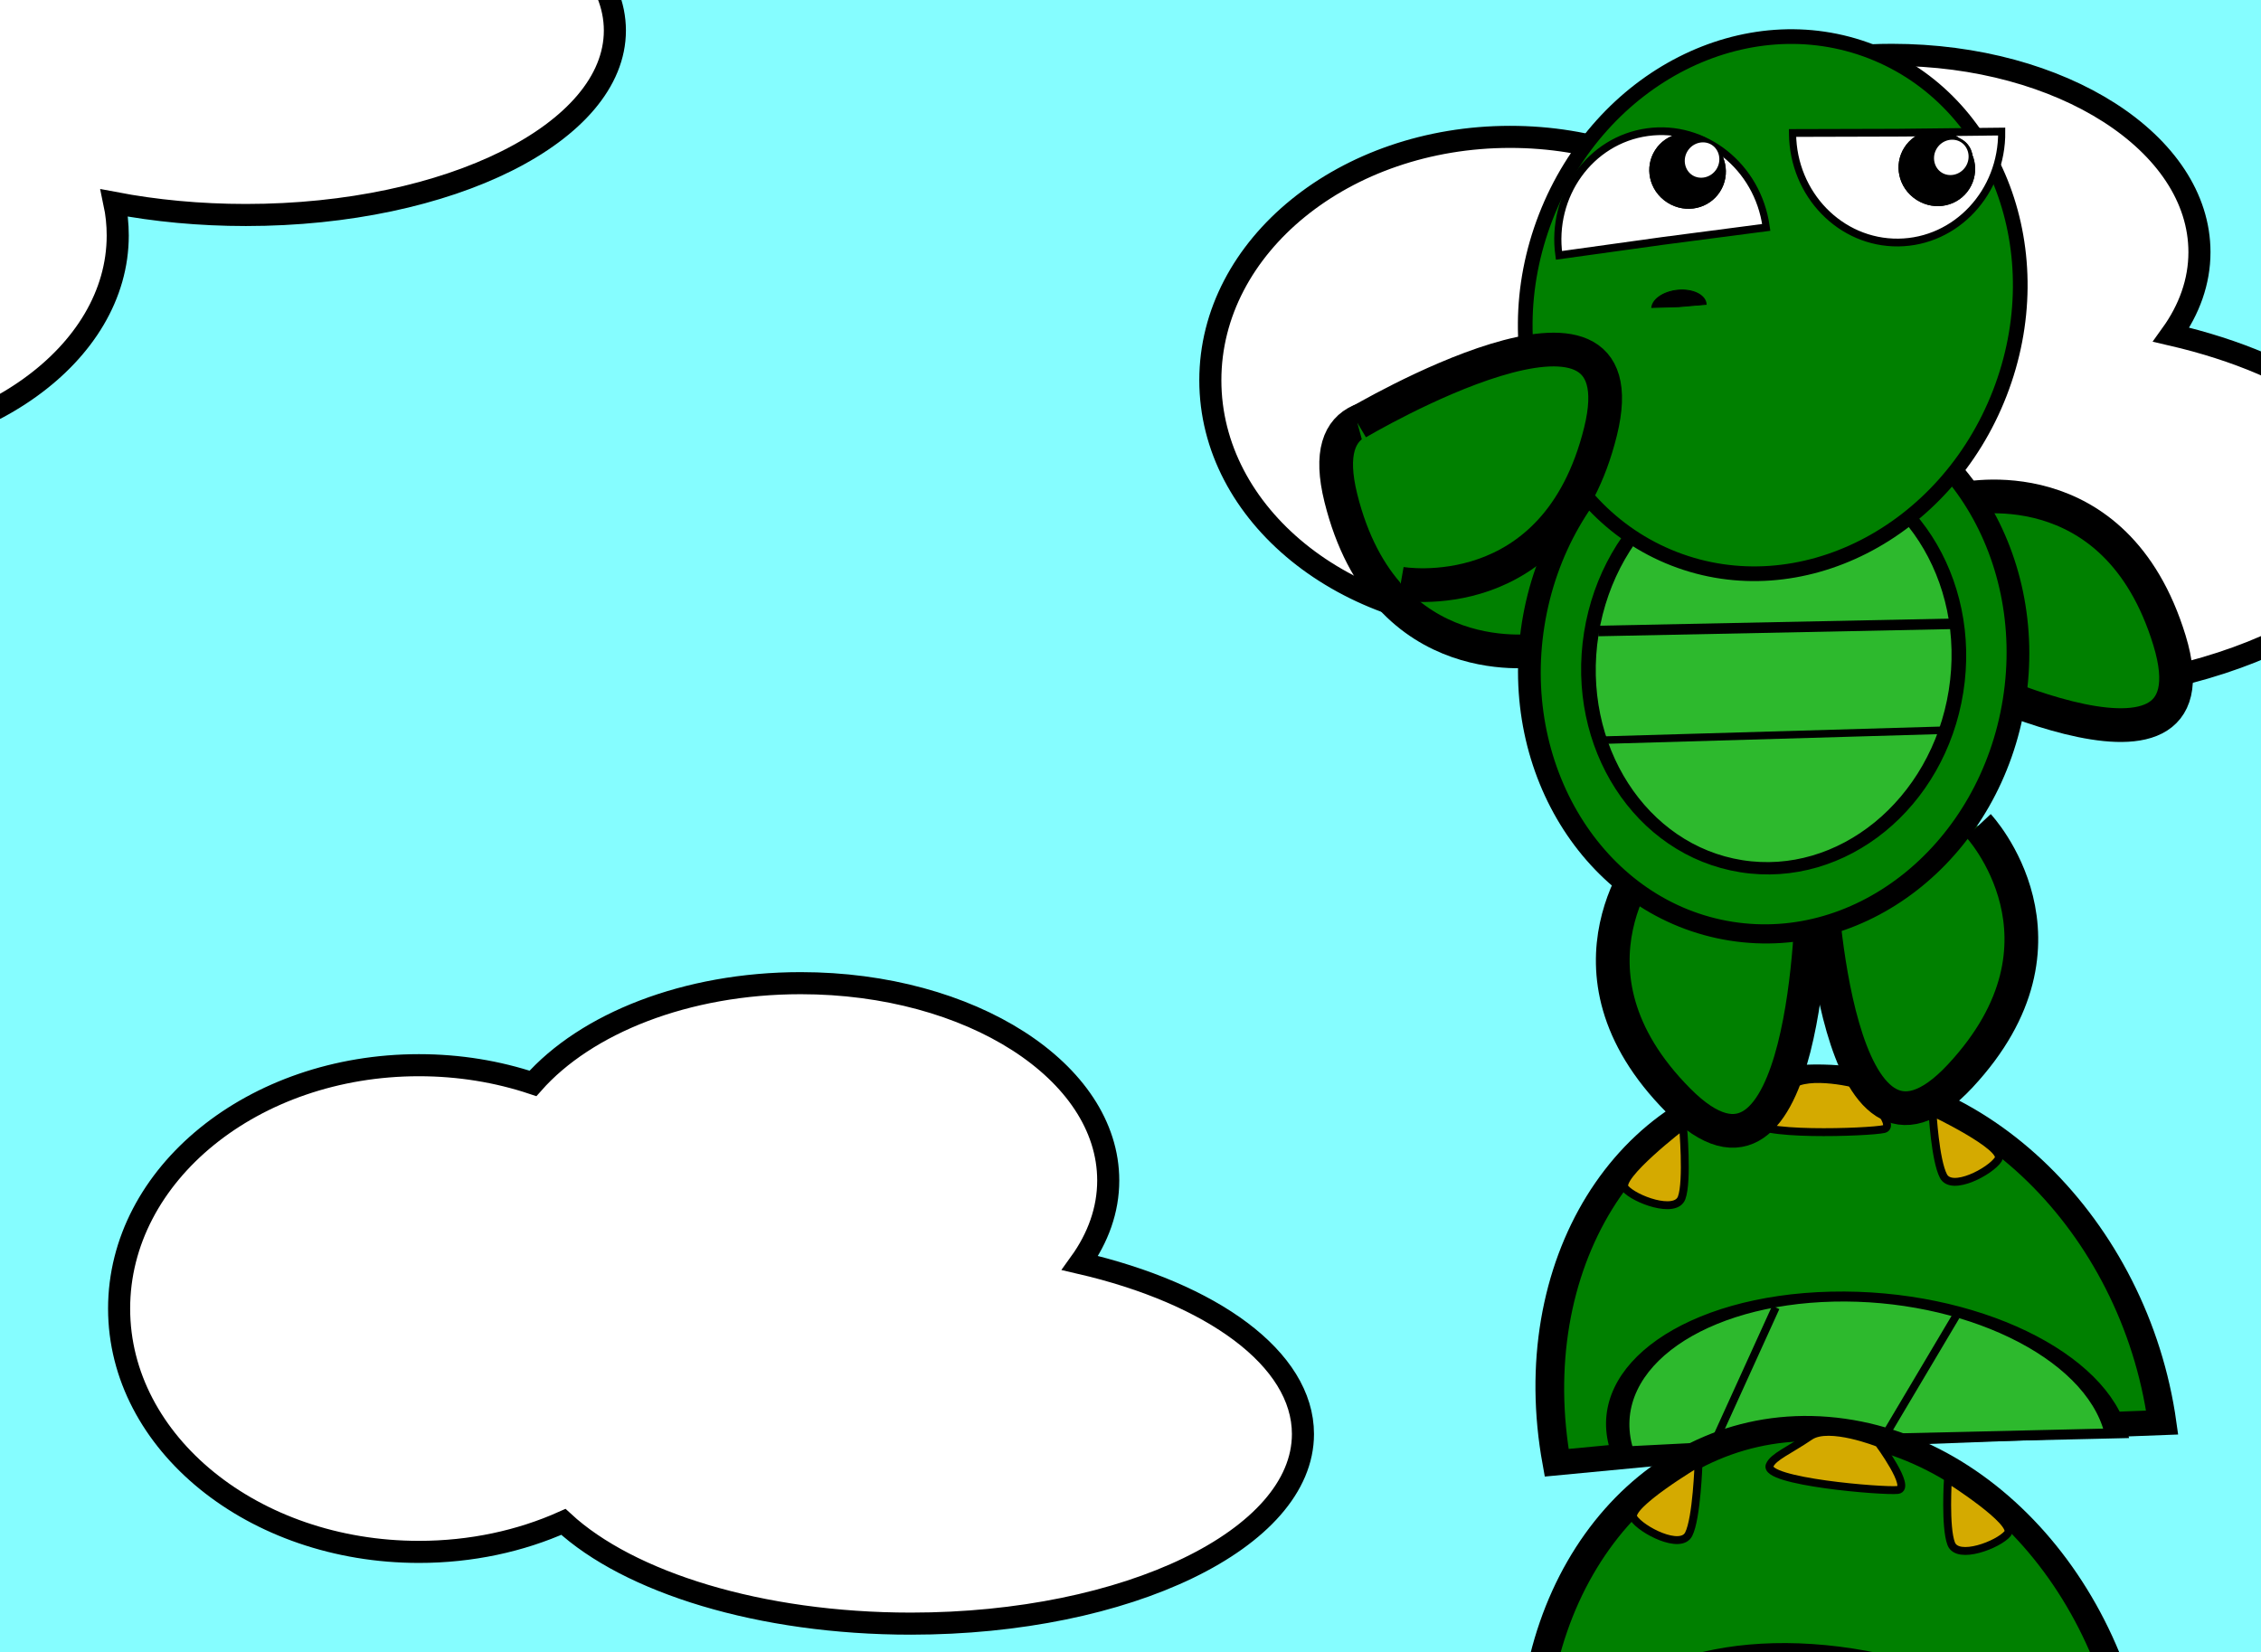
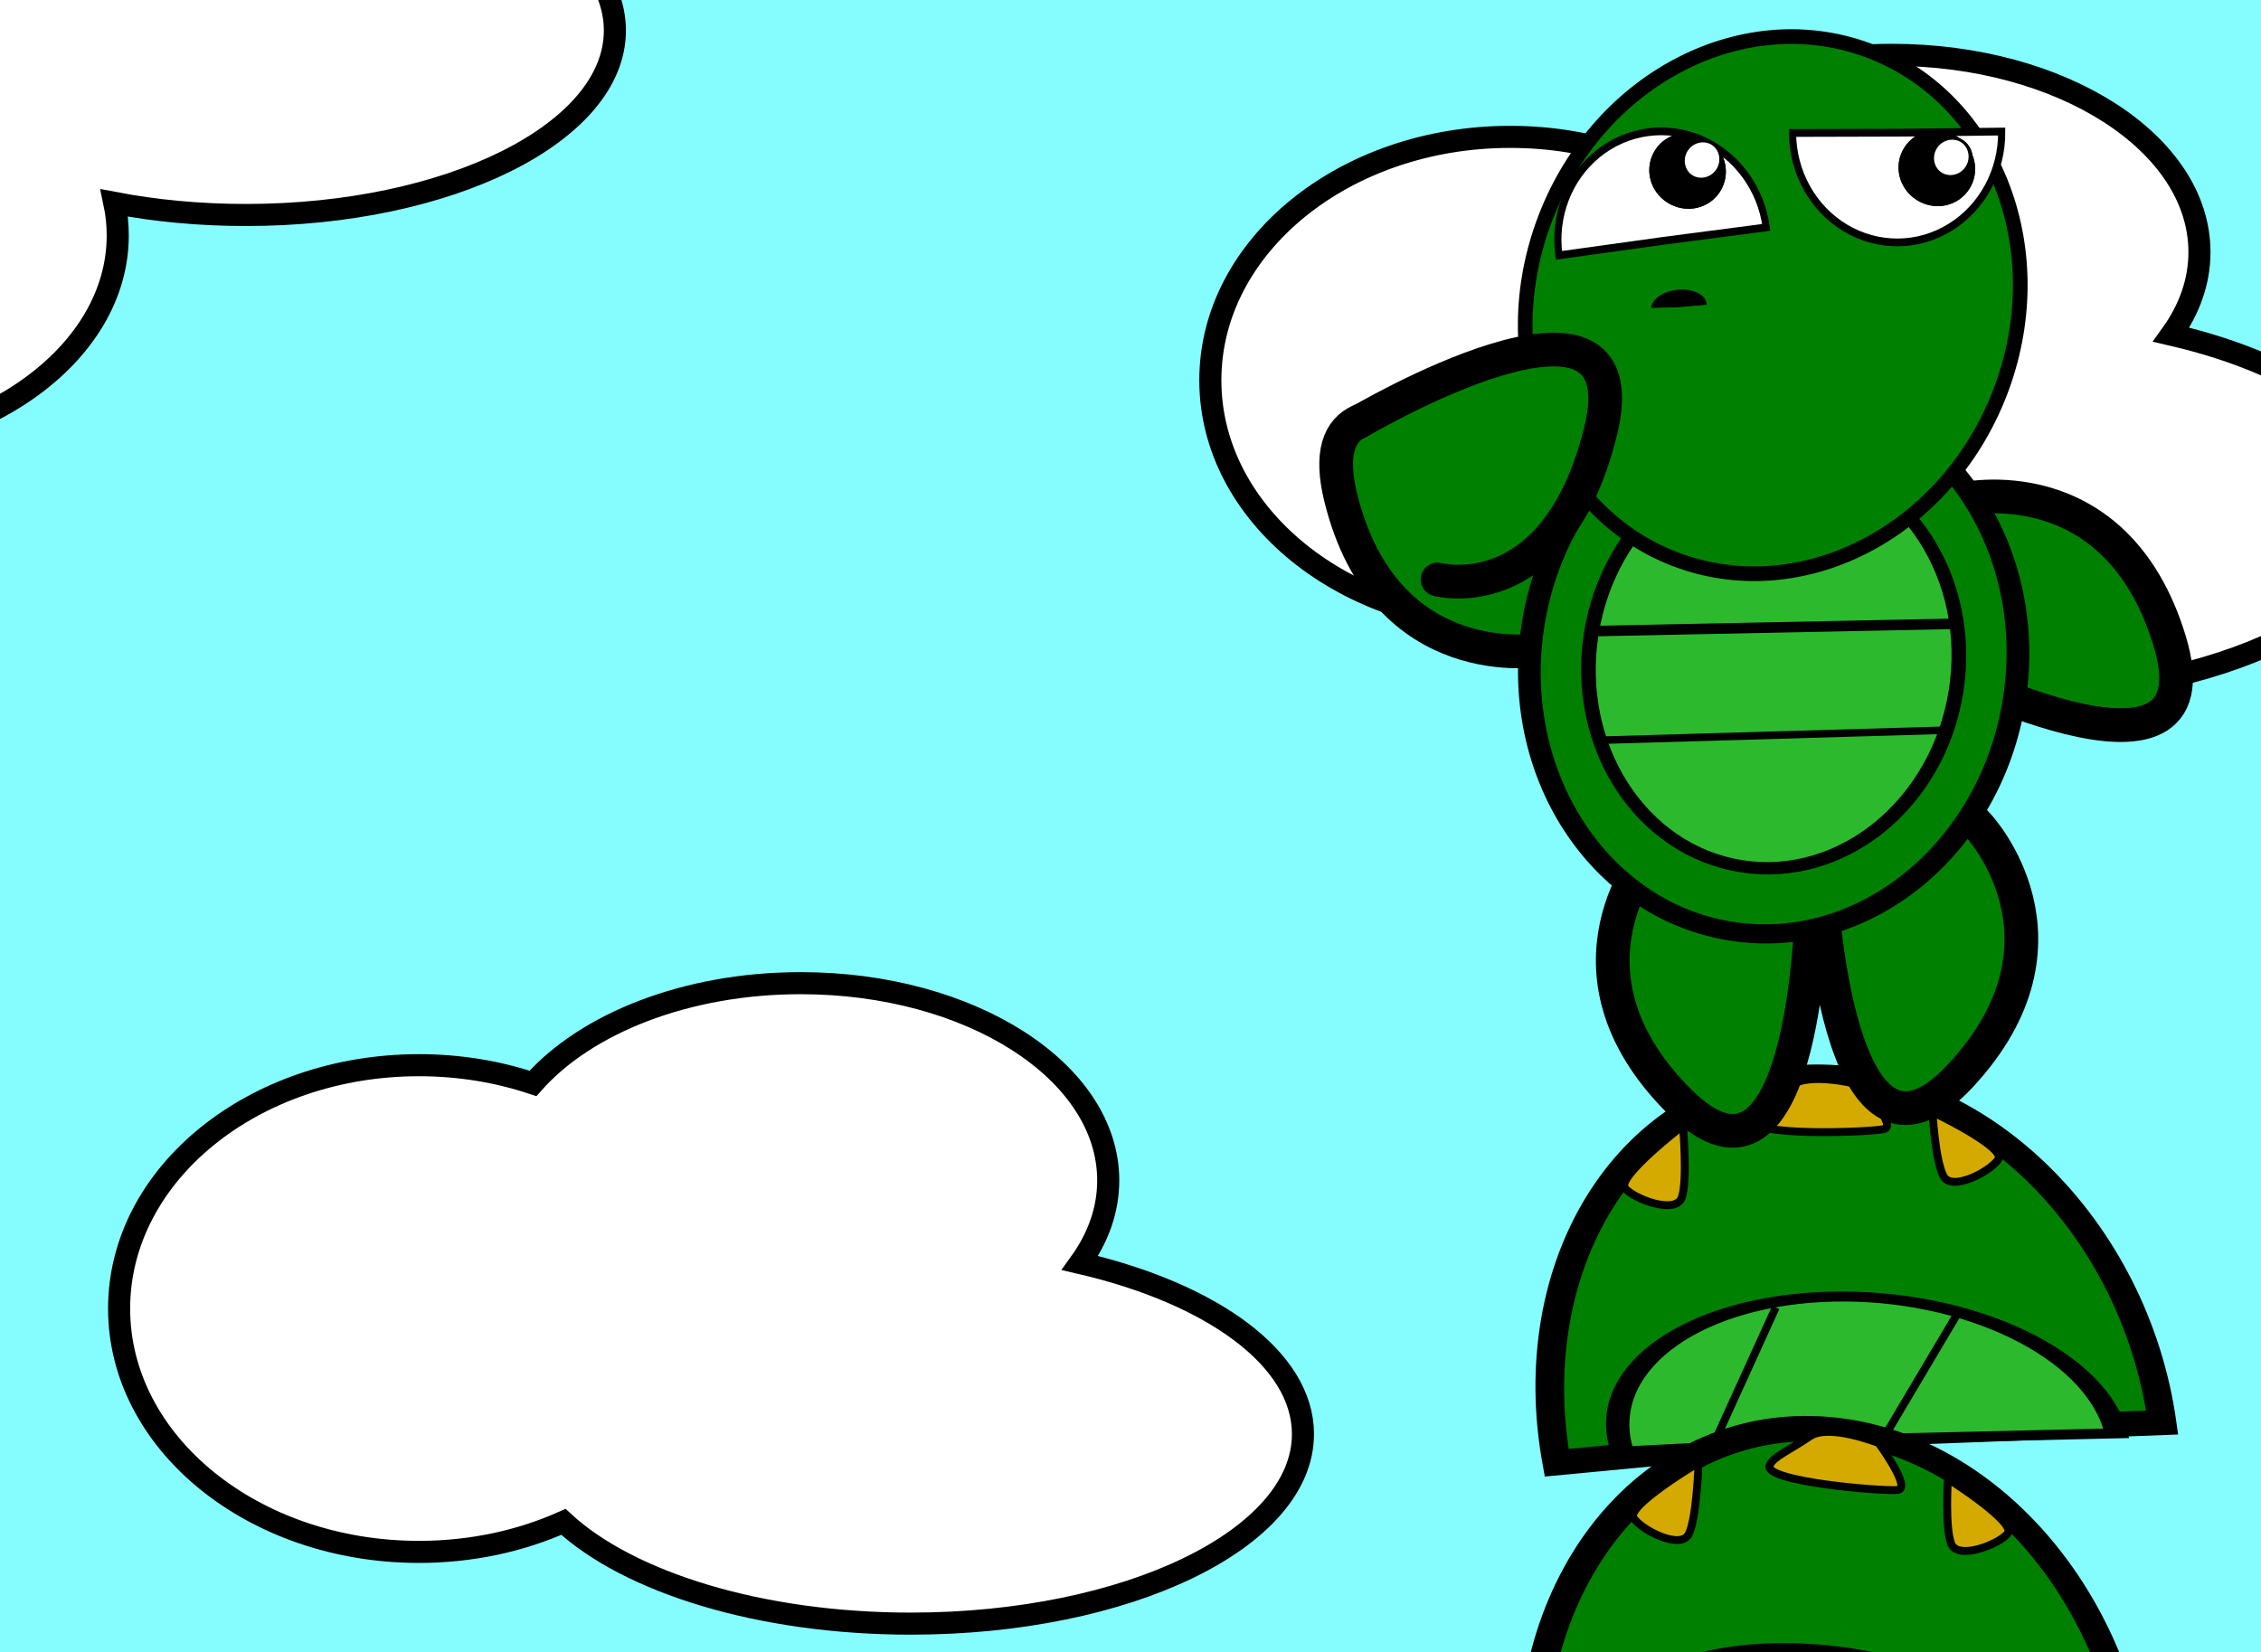
<svg xmlns="http://www.w3.org/2000/svg" width="1024" height="748" id="svg4722" version="1.1">
  <defs id="defs4724" />
  <g id="layer6">
    <rect style="fill:#85fdff;fill-opacity:1;stroke:none" id="rect12997" width="1292.509" height="984.026" x="-100.299" y="-120.512" ry="2.189" />
    <path style="fill:#ffffff;fill-opacity:1;stroke:#000000;stroke-width:10;stroke-miterlimit:4;stroke-opacity:1;stroke-dasharray:none" d="m 856.874,24.845 c -52.012,0 -97.368,18.297 -121.281,45.406 -15.918,-5.319 -33.375,-8.25 -51.656,-8.25 -74.988,0 -135.781,49.362 -135.781,110.25 0,60.888 60.793,110.219 135.781,110.219 23.724,0 46.031,-4.911 65.438,-13.594 29.666,27.397 88.999,46.094 157.375,46.094 98.061,0 177.562,-38.447 177.562,-85.875 0,-34.166 -41.239,-63.67 -100.969,-77.5 8.186,-11.379 12.781,-24.019 12.781,-37.375 0,-49.351 -62.339,-89.375 -139.25,-89.375 z" id="path13770" />
    <path style="fill:#ffffff;fill-opacity:1;stroke:#000000;stroke-width:10;stroke-linecap:round;stroke-linejoin:miter;stroke-miterlimit:4;stroke-opacity:1;stroke-dasharray:none;stroke-dashoffset:0" d="m -82.459,204.172 c -74.988,0 -135.781,-43.662 -135.781,-97.5 0,-53.838 60.793,-97.469 135.781,-97.469 9.165,0 18.126,0.632 26.781,1.875 2.908,-44.871 76.583,-80.812 167.031,-80.812 92.293,0 167.125,37.416 167.125,83.562 0,46.146 -74.832,83.562 -167.125,83.562 -20.982,0 -41.061,-1.939 -59.562,-5.469 1.017,4.81 1.531,9.736 1.531,14.75 0,53.838 -60.793,97.5 -135.781,97.5 z" id="path13776" />
    <path style="fill:#ffffff;fill-opacity:1;stroke:#000000;stroke-width:10;stroke-miterlimit:4;stroke-opacity:1;stroke-dasharray:none" d="m 362.664,445.365 c -52.012,0 -97.368,18.297 -121.281,45.406 -15.918,-5.319 -33.375,-8.25 -51.656,-8.25 -74.988,0 -135.781,49.362 -135.781,110.25 0,60.888 60.793,110.219 135.781,110.219 23.724,0 46.031,-4.911 65.438,-13.594 29.666,27.397 88.999,46.094 157.375,46.094 98.061,0 177.562,-38.447 177.562,-85.875 0,-34.166 -41.239,-63.67 -100.969,-77.5 8.186,-11.379 12.781,-24.019 12.781,-37.375 0,-49.351 -62.339,-89.375 -139.25,-89.375 z" id="path13770-7" />
  </g>
  <g id="layer1" transform="translate(0,-304.3622)">
    <g id="g11766" transform="matrix(0.6492081,0,0,0.6492081,599.5972,304.8994)">
      <g transform="matrix(-0.3581099,-5.494199,5.494199,-0.3581099,-3883.156,2624.824)" id="g11559">
        <g id="g5410" transform="matrix(0.0815394,-0.9966701,0.9966701,0.0815394,-468.789,1051.837)">
          <path style="fill:#008000;fill-opacity:1;stroke:#000000;stroke-width:9.098;stroke-miterlimit:4;stroke-opacity:1;stroke-dasharray:none" id="path5412" d="m 365.714,313.791 c 0,71.797 -43.492,130 -97.143,130 -53.651,0 -97.143,-58.203 -97.143,-130 0,-2.082 0.037,-4.164 0.112,-6.244 l 97.031,6.244 z" transform="matrix(-0.3963634,0.0215978,0.05432099,0.347082,408.0023,574.6367)" />
          <path transform="matrix(-0.3231957,0.01283864,0.03744146,0.1382574,392.3387,641.9059)" d="m 365.714,313.791 c 0,71.797 -43.492,130 -97.143,130 -53.651,0 -97.143,-58.203 -97.143,-130 0,-2.082 0.037,-4.164 0.112,-6.244 l 97.031,6.244 z" id="path5414" style="fill:#2db92d;fill-opacity:1;stroke:#000000;stroke-width:9.098;stroke-miterlimit:4;stroke-opacity:1;stroke-dasharray:none" />
          <path id="path5416" d="m 315,689.505 -8.571,15" style="fill:none;stroke:#000000;stroke-width:1px;stroke-linecap:butt;stroke-linejoin:miter;stroke-opacity:1" />
          <path id="path5418" d="m 336.429,688.791 -7.143,16.429" style="fill:none;stroke:#000000;stroke-width:1px;stroke-linecap:butt;stroke-linejoin:miter;stroke-opacity:1" />
        </g>
        <path style="fill:#d4aa00;stroke:#000000;stroke-width:1px;stroke-linecap:butt;stroke-linejoin:miter;stroke-opacity:1" d="m 288.406,793.572 c 0,0 -5.495,4.533 -5.801,2.738 -0.306,-1.795 0.129,-17.146 2.251,-16.371 1.113,0.406 1.988,2.328 3.946,4.899 1.774,2.33 -0.395,8.734 -0.395,8.734 z" id="path5436" />
        <path id="path5438" d="m 284.36,802.582 c 0,0 -5.045,9.011 -6.516,7.936 -1.47,-1.075 -3.744,-6.156 -1.682,-7.078 2.062,-0.922 8.198,-0.858 8.198,-0.858 z" style="fill:#d4aa00;stroke:#000000;stroke-width:1px;stroke-linecap:butt;stroke-linejoin:miter;stroke-opacity:1" />
        <path id="path5438-5" d="m 284.701,770.923 c 0,0 -5.973,-8.918 -7.444,-7.843 -1.47,1.075 -3.744,6.156 -1.682,7.078 2.062,0.922 9.126,0.765 9.126,0.765 z" style="fill:#d4aa00;stroke:#000000;stroke-width:1px;stroke-linecap:butt;stroke-linejoin:miter;stroke-opacity:1" />
      </g>
      <g transform="matrix(0.296012,-5.497895,5.497895,0.296012,-4061.369,2356.812)" id="g11559-1">
        <g id="g5410-2" transform="matrix(0.0815394,-0.9966701,0.9966701,0.0815394,-468.789,1051.837)">
          <path style="fill:#008000;fill-opacity:1;stroke:#000000;stroke-width:9.098;stroke-miterlimit:4;stroke-opacity:1;stroke-dasharray:none" id="path5412-4" d="m 365.714,313.791 c 0,71.797 -43.492,130 -97.143,130 -53.651,0 -97.143,-58.203 -97.143,-130 0,-2.082 0.037,-4.164 0.112,-6.244 l 97.031,6.244 z" transform="matrix(-0.3963634,0.0215978,0.05432099,0.347082,408.0023,574.6367)" />
          <path transform="matrix(-0.3231957,0.01283864,0.03744146,0.1382574,392.3387,641.9059)" d="m 365.714,313.791 c 0,71.797 -43.492,130 -97.143,130 -53.651,0 -97.143,-58.203 -97.143,-130 0,-2.082 0.037,-4.164 0.112,-6.244 l 97.031,6.244 z" id="path5414-1" style="fill:#2db92d;fill-opacity:1;stroke:#000000;stroke-width:9.098;stroke-miterlimit:4;stroke-opacity:1;stroke-dasharray:none" />
          <path id="path5416-2" d="m 315,689.505 -8.571,15" style="fill:none;stroke:#000000;stroke-width:1px;stroke-linecap:butt;stroke-linejoin:miter;stroke-opacity:1" />
          <path id="path5418-8" d="m 336.429,688.791 -7.143,16.429" style="fill:none;stroke:#000000;stroke-width:1px;stroke-linecap:butt;stroke-linejoin:miter;stroke-opacity:1" />
        </g>
        <path style="fill:#d4aa00;stroke:#000000;stroke-width:1px;stroke-linecap:butt;stroke-linejoin:miter;stroke-opacity:1" d="m 288.406,793.572 c 0,0 -5.495,4.533 -5.801,2.738 -0.306,-1.795 0.129,-17.146 2.251,-16.371 1.113,0.406 1.988,2.328 3.946,4.899 1.774,2.33 -0.395,8.734 -0.395,8.734 z" id="path5436-3" />
        <path id="path5438-9" d="m 284.36,802.582 c 0,0 -5.045,9.011 -6.516,7.936 -1.47,-1.075 -3.744,-6.156 -1.682,-7.078 2.062,-0.922 8.198,-0.858 8.198,-0.858 z" style="fill:#d4aa00;stroke:#000000;stroke-width:1px;stroke-linecap:butt;stroke-linejoin:miter;stroke-opacity:1" />
        <path id="path5438-5-2" d="m 284.701,770.923 c 0,0 -5.973,-8.918 -7.444,-7.843 -1.47,1.075 -3.744,6.156 -1.682,7.078 2.062,0.922 9.126,0.765 9.126,0.765 z" style="fill:#d4aa00;stroke:#000000;stroke-width:1px;stroke-linecap:butt;stroke-linejoin:miter;stroke-opacity:1" />
      </g>
      <g transform="matrix(0,-5.505858,5.505858,0,-3985.925,2838.883)" id="g11559-0">
        <g id="g5410-7" transform="matrix(0.0815394,-0.9966701,0.9966701,0.0815394,-468.789,1051.837)">
          <path style="fill:#008000;fill-opacity:1;stroke:#000000;stroke-width:9.098;stroke-miterlimit:4;stroke-opacity:1;stroke-dasharray:none" id="path5412-7" d="m 365.714,313.791 c 0,71.797 -43.492,130 -97.143,130 -53.651,0 -97.143,-58.203 -97.143,-130 0,-2.082 0.037,-4.164 0.112,-6.244 l 97.031,6.244 z" transform="matrix(-0.3963634,0.0215978,0.05432099,0.347082,408.0023,574.6367)" />
          <path transform="matrix(-0.3231957,0.01283864,0.03744146,0.1382574,392.3387,641.9059)" d="m 365.714,313.791 c 0,71.797 -43.492,130 -97.143,130 -53.651,0 -97.143,-58.203 -97.143,-130 0,-2.082 0.037,-4.164 0.112,-6.244 l 97.031,6.244 z" id="path5414-6" style="fill:#2db92d;fill-opacity:1;stroke:#000000;stroke-width:9.098;stroke-miterlimit:4;stroke-opacity:1;stroke-dasharray:none" />
          <path id="path5416-9" d="m 315,689.505 -8.571,15" style="fill:none;stroke:#000000;stroke-width:1px;stroke-linecap:butt;stroke-linejoin:miter;stroke-opacity:1" />
          <path id="path5418-5" d="m 336.429,688.791 -7.143,16.429" style="fill:none;stroke:#000000;stroke-width:1px;stroke-linecap:butt;stroke-linejoin:miter;stroke-opacity:1" />
        </g>
        <path style="fill:#d4aa00;stroke:#000000;stroke-width:1px;stroke-linecap:butt;stroke-linejoin:miter;stroke-opacity:1" d="m 288.406,793.572 c 0,0 -5.495,4.533 -5.801,2.738 -0.306,-1.795 0.129,-17.146 2.251,-16.371 1.113,0.406 1.988,2.328 3.946,4.899 1.774,2.33 -0.395,8.734 -0.395,8.734 z" id="path5436-2" />
        <path id="path5438-3" d="m 284.36,802.582 c 0,0 -5.045,9.011 -6.516,7.936 -1.47,-1.075 -3.744,-6.156 -1.682,-7.078 2.062,-0.922 8.198,-0.858 8.198,-0.858 z" style="fill:#d4aa00;stroke:#000000;stroke-width:1px;stroke-linecap:butt;stroke-linejoin:miter;stroke-opacity:1" />
        <path id="path5438-5-1" d="m 284.701,770.923 c 0,0 -5.973,-8.918 -7.444,-7.843 -1.47,1.075 -3.744,6.156 -1.682,7.078 2.062,0.922 9.126,0.765 9.126,0.765 z" style="fill:#d4aa00;stroke:#000000;stroke-width:1px;stroke-linecap:butt;stroke-linejoin:miter;stroke-opacity:1" />
      </g>
    </g>
  </g>
  <g id="layer3" transform="translate(0,-212)">
-     <g transform="matrix(3.248892,0,0,3.248892,-836.3946,-137.9762)" id="g5333">
-       <path style="fill:#008000;stroke:#000000;stroke-width:4.7;stroke-linecap:butt;stroke-linejoin:miter;stroke-miterlimit:4;stroke-opacity:1;stroke-dasharray:none" d="m 526.092,200.061 c 0,0 41.305,21.607 33.78,-3.035 -7.525,-24.642 -28.945,-19.678 -28.945,-19.678" id="path4320" />
-       <path style="fill:#008000;stroke:#000000;stroke-width:4.7;stroke-linecap:butt;stroke-linejoin:miter;stroke-miterlimit:4;stroke-opacity:1;stroke-dasharray:none" d="m 478.244,175.914 c 0,0 -40.094,-23.779 -33.893,1.229 6.201,25.008 27.854,21.194 27.854,21.194" id="path4322" />
-       <path id="path4324" d="m 511.153,230.023 c 0,0 1.981,46.573 19.542,27.719 17.561,-18.853 2.539,-34.908 2.539,-34.908" style="fill:#008000;stroke:#000000;stroke-width:4.7;stroke-linecap:butt;stroke-linejoin:miter;stroke-miterlimit:4;stroke-opacity:1;stroke-dasharray:none" />
-       <path style="fill:#008000;stroke:#000000;stroke-width:4.7;stroke-linecap:butt;stroke-linejoin:miter;stroke-miterlimit:4;stroke-opacity:1;stroke-dasharray:none" d="m 510.044,232.818 c 0,0 -0.495,46.612 -18.649,28.328 -18.153,-18.284 -3.65,-34.809 -3.65,-34.809" id="path4326" />
-       <path transform="matrix(0.3451183,0.05474465,-0.04572081,0.2882306,426.3475,94.93794)" d="m 365.714,313.791 c 0,71.797 -43.492,130 -97.143,130 -53.651,0 -97.143,-58.203 -97.143,-130 0,-71.797 43.492,-130 97.143,-130 53.651,0 97.143,58.203 97.143,130 z" id="path4328" style="fill:#008000;fill-opacity:1;stroke:#000000;stroke-width:9.098;stroke-miterlimit:4;stroke-opacity:1;stroke-dasharray:none" />
-       <path transform="matrix(0.2616831,0.04150968,-0.03466743,0.2185485,445.2874,120.3581)" style="fill:#2db92d;fill-opacity:1;stroke:#000000;stroke-width:7.726;stroke-miterlimit:4;stroke-opacity:1;stroke-dasharray:none" id="path4330" d="m 365.714,313.791 c 0,71.797 -43.492,130 -97.143,130 -53.651,0 -97.143,-58.203 -97.143,-130 0,-71.797 43.492,-130 97.143,-130 53.651,0 97.143,58.203 97.143,130 z" />
-       <path transform="matrix(0.3256896,0.1266092,-0.1266092,0.3256896,776.3448,250.2192)" d="m -731.429,15.219 c 0,59.962 -43.492,108.571 -97.143,108.571 -53.651,0 -97.143,-48.609 -97.143,-108.571 0,-59.962 43.492,-108.571 97.143,-108.571 53.651,0 97.143,48.609 97.143,108.571 z" id="path4332" style="fill:#008000;fill-opacity:1;stroke:#000000;stroke-width:5.858;stroke-miterlimit:4;stroke-opacity:1;stroke-dasharray:none" />
-       <path transform="matrix(-0.0385234,0.00112857,0.00221785,-0.02144184,459.5292,151.7453)" style="fill:#000000;fill-opacity:1;stroke:#000000;stroke-width:5.858;stroke-miterlimit:4;stroke-opacity:1;stroke-dasharray:none" id="path4334" d="m -731.429,15.219 c 0,59.962 -43.492,108.571 -97.143,108.571 -50.142,0 -92.045,-42.653 -96.72,-98.45 l 96.72,-10.122 z" />
-       <path id="path4336" d="m 530.067,194.69 -49.832,1.01" style="fill:none;stroke:#000000;stroke-width:1.468;stroke-linecap:butt;stroke-linejoin:miter;stroke-miterlimit:4;stroke-opacity:1;stroke-dasharray:none" />
-       <path id="path4338" d="m 480.869,210.92 47.402,-1.38" style="fill:none;stroke:#000000;stroke-width:1.048;stroke-linecap:butt;stroke-linejoin:miter;stroke-miterlimit:4;stroke-opacity:1;stroke-dasharray:none" />
-       <path style="fill:#ffffff;fill-opacity:1;stroke:#000000;stroke-width:5.858;stroke-miterlimit:4;stroke-opacity:1;stroke-dasharray:none" id="path4340" d="m -1485.714,-16.209 c 0,45.761 -38.376,82.857 -85.714,82.857 -47.339,0 -85.714,-37.096 -85.714,-82.857 0,-0.215 9e-4,-0.43 0,-0.645 l 85.712,0.645 z" transform="matrix(-0.1684654,0.023417,-0.02544675,-0.1830678,224.052,175.1484)" />
-       <g id="g4342" transform="matrix(0.3246719,0,0,0.3246719,388.4113,91.27727)">
-         <g transform="matrix(0.4020883,0.2572268,-0.2286144,0.3573623,744.7877,131.2394)" id="g4344">
-           <path transform="matrix(0.8388796,0,0,0.6202717,107.1333,408.0183)" d="m -991.429,186.648 c 0,31.559 -16.629,57.143 -37.143,57.143 -20.513,0 -37.143,-25.584 -37.143,-57.143 0,-31.559 16.63,-57.143 37.143,-57.143 20.513,0 37.143,25.584 37.143,57.143 z" id="path4346" style="fill:#000000;fill-opacity:1;stroke:#000000;stroke-width:8.314;stroke-miterlimit:4;stroke-opacity:1;stroke-dasharray:none" />
-           <path style="fill:#ffffff;fill-opacity:1;stroke:#000000;stroke-width:8.314;stroke-miterlimit:4;stroke-opacity:1;stroke-dasharray:none" id="path4348" d="m -991.429,186.648 c 0,31.559 -16.629,57.143 -37.143,57.143 -20.513,0 -37.143,-25.584 -37.143,-57.143 0,-31.559 16.63,-57.143 37.143,-57.143 20.513,0 37.143,25.584 37.143,57.143 z" transform="matrix(0.4647959,0,0,0.3436724,-271.9242,442.5022)" />
-         </g>
-         <g id="g4350" transform="matrix(0.4020883,0.2572268,-0.2286144,0.3573623,744.7877,131.2394)">
-           <path style="fill:#000000;fill-opacity:1;stroke:#000000;stroke-width:8.314;stroke-miterlimit:4;stroke-opacity:1;stroke-dasharray:none" id="path4352" d="m -991.429,186.648 c 0,31.559 -16.629,57.143 -37.143,57.143 -20.513,0 -37.143,-25.584 -37.143,-57.143 0,-31.559 16.63,-57.143 37.143,-57.143 20.513,0 37.143,25.584 37.143,57.143 z" transform="matrix(0.8388796,0,0,0.6202717,107.1333,408.0183)" />
-           <path transform="matrix(0.4647959,0,0,0.3436724,-271.9242,442.5022)" d="m -991.429,186.648 c 0,31.559 -16.629,57.143 -37.143,57.143 -20.513,0 -37.143,-25.584 -37.143,-57.143 0,-31.559 16.63,-57.143 37.143,-57.143 20.513,0 37.143,25.584 37.143,57.143 z" id="path4354" style="fill:#ffffff;fill-opacity:1;stroke:#000000;stroke-width:8.314;stroke-miterlimit:4;stroke-opacity:1;stroke-dasharray:none" />
-         </g>
+     <path id="path4320" d="m 872.82,512.001 c 0,0 134.194,70.199 109.746,-9.859 -24.448,-80.058 -94.038,-63.932 -94.038,-63.932" style="fill:#008000;stroke:#000000;stroke-width:15.27;stroke-linecap:butt;stroke-linejoin:miter;stroke-miterlimit:4;stroke-opacity:1;stroke-dasharray:none" />
+     <path id="path4322" d="m 717.369,433.549 c 0,0 -130.261,-77.255 -110.116,3.994 20.145,81.248 90.495,68.855 90.495,68.855" style="fill:#008000;stroke:#000000;stroke-width:15.27;stroke-linecap:butt;stroke-linejoin:miter;stroke-miterlimit:4;stroke-opacity:1;stroke-dasharray:none" />
+     <path style="fill:#008000;stroke:#000000;stroke-width:15.27;stroke-linecap:square;stroke-linejoin:miter;stroke-miterlimit:4;stroke-opacity:1;stroke-dasharray:none" d="m 824.288,609.344 c 0,0 6.436,151.31 63.49,90.058 57.055,-61.252 8.248,-113.413 8.248,-113.413" id="path4324" />
+     <path id="path4326" d="m 820.683,618.423 c 0,0 -1.61,151.438 -60.588,92.035 -58.978,-59.403 -11.859,-113.092 -11.859,-113.092" style="fill:#008000;stroke:#000000;stroke-width:15.27;stroke-linecap:butt;stroke-linejoin:miter;stroke-miterlimit:4;stroke-opacity:1;stroke-dasharray:none" />
+     <path style="fill:#008000;fill-opacity:1;stroke:#000000;stroke-width:9.098;stroke-miterlimit:4;stroke-opacity:1;stroke-dasharray:none" id="path4328" d="m 365.714,313.791 a 97.143,130 0 1 1 -194.286,0 97.143,130 0 1 1 194.286,0 z" transform="matrix(1.121252,0.1778595,-0.148542,0.9364303,548.7626,170.4669)" />
+     <path d="m 365.714,313.791 a 97.143,130 0 1 1 -194.286,0 97.143,130 0 1 1 194.286,0 z" id="path4330" style="fill:#2db92d;fill-opacity:1;stroke:#000000;stroke-width:7.726;stroke-miterlimit:4;stroke-opacity:1;stroke-dasharray:none" transform="matrix(0.8501801,0.1348605,-0.1126308,0.7100405,610.2961,253.0542)" />
+     <path style="fill:#008000;fill-opacity:1;stroke:#000000;stroke-width:5.858;stroke-miterlimit:4;stroke-opacity:1;stroke-dasharray:none" id="path4332" d="m -731.429,15.219 a 97.143,108.571 0 1 1 -194.286,0 97.143,108.571 0 1 1 194.286,0 z" transform="matrix(1.05813,0.4113396,-0.4113396,1.05813,1685.866,674.9592)" />
+     <path d="m -731.429,15.219 a 97.143,108.571 0 0 1 -193.863,10.122 l 96.72,-10.122 z" id="path4334" style="fill:#000000;fill-opacity:1;stroke:#000000;stroke-width:5.858;stroke-miterlimit:4;stroke-opacity:1;stroke-dasharray:none" transform="matrix(-0.1251584,0.0036666,0.00720556,-0.06966223,656.5664,355.0281)" />
+     <path style="fill:none;stroke:#000000;stroke-width:4.768;stroke-linecap:butt;stroke-linejoin:miter;stroke-miterlimit:4;stroke-opacity:1;stroke-dasharray:none" d="m 885.737,494.55 -161.899,3.282" id="path4336" />
+     <path style="fill:none;stroke:#000000;stroke-width:3.406;stroke-linecap:butt;stroke-linejoin:miter;stroke-miterlimit:4;stroke-opacity:1;stroke-dasharray:none" d="m 725.897,547.281 154.003,-4.483" id="path4338" />
+     <path transform="matrix(-0.547326,0.07607931,-0.08267375,-0.5947676,-108.4739,431.062)" d="m -1485.714,-16.209 a 85.714,82.857 0 1 1 -171.426,-0.645 l 85.712,0.645 z" id="path4340" style="fill:#ffffff;fill-opacity:1;stroke:#000000;stroke-width:5.858;stroke-miterlimit:4;stroke-opacity:1;stroke-dasharray:none" />
+     <g transform="matrix(1.054824,0,0,1.054824,425.5119,158.5738)" id="g4342">
+       <g id="g4344" transform="matrix(0.4020883,0.2572268,-0.2286144,0.3573623,744.7877,131.2394)">
+         <path style="fill:#000000;fill-opacity:1;stroke:#000000;stroke-width:8.314;stroke-miterlimit:4;stroke-opacity:1;stroke-dasharray:none" id="path4346" d="m -991.429,186.648 c 0,31.559 -16.629,57.143 -37.143,57.143 -20.513,0 -37.143,-25.584 -37.143,-57.143 0,-31.559 16.63,-57.143 37.143,-57.143 20.513,0 37.143,25.584 37.143,57.143 z" transform="matrix(0.8388796,0,0,0.6202717,107.1333,408.0183)" />
+         <path transform="matrix(0.4647959,0,0,0.3436724,-271.9242,442.5022)" d="m -991.429,186.648 c 0,31.559 -16.629,57.143 -37.143,57.143 -20.513,0 -37.143,-25.584 -37.143,-57.143 0,-31.559 16.63,-57.143 37.143,-57.143 20.513,0 37.143,25.584 37.143,57.143 z" id="path4348" style="fill:#ffffff;fill-opacity:1;stroke:#000000;stroke-width:8.314;stroke-miterlimit:4;stroke-opacity:1;stroke-dasharray:none" />
      </g>
-       <path transform="matrix(0.170075,-0.0018559,0.00201676,0.1848169,789.1933,126.303)" d="m -1485.714,-16.209 c 0,45.761 -38.376,82.857 -85.714,82.857 -47.339,0 -85.714,-37.096 -85.714,-82.857 0,-0.215 9e-4,-0.43 0,-0.645 l 85.712,0.645 z" id="path4356" style="fill:#ffffff;fill-opacity:1;stroke:#000000;stroke-width:5.858;stroke-miterlimit:4;stroke-opacity:1;stroke-dasharray:none" />
-       <g transform="matrix(0.3246719,0,0,0.3246719,423.1579,90.90762)" id="g4358">
-         <g id="g4360" transform="matrix(0.4020883,0.2572268,-0.2286144,0.3573623,744.7877,131.2394)">
-           <path style="fill:#000000;fill-opacity:1;stroke:#000000;stroke-width:8.314;stroke-miterlimit:4;stroke-opacity:1;stroke-dasharray:none" id="path4362" d="m -991.429,186.648 c 0,31.559 -16.629,57.143 -37.143,57.143 -20.513,0 -37.143,-25.584 -37.143,-57.143 0,-31.559 16.63,-57.143 37.143,-57.143 20.513,0 37.143,25.584 37.143,57.143 z" transform="matrix(0.8388796,0,0,0.6202717,107.1333,408.0183)" />
-           <path transform="matrix(0.4647959,0,0,0.3436724,-271.9242,442.5022)" d="m -991.429,186.648 c 0,31.559 -16.629,57.143 -37.143,57.143 -20.513,0 -37.143,-25.584 -37.143,-57.143 0,-31.559 16.63,-57.143 37.143,-57.143 20.513,0 37.143,25.584 37.143,57.143 z" id="path4364" style="fill:#ffffff;fill-opacity:1;stroke:#000000;stroke-width:8.314;stroke-miterlimit:4;stroke-opacity:1;stroke-dasharray:none" />
-         </g>
-         <g transform="matrix(0.4020883,0.2572268,-0.2286144,0.3573623,744.7877,131.2394)" id="g4366">
-           <path transform="matrix(0.8388796,0,0,0.6202717,107.1333,408.0183)" d="m -991.429,186.648 c 0,31.559 -16.629,57.143 -37.143,57.143 -20.513,0 -37.143,-25.584 -37.143,-57.143 0,-31.559 16.63,-57.143 37.143,-57.143 20.513,0 37.143,25.584 37.143,57.143 z" id="path4368" style="fill:#000000;fill-opacity:1;stroke:#000000;stroke-width:8.314;stroke-miterlimit:4;stroke-opacity:1;stroke-dasharray:none" />
-           <path style="fill:#ffffff;fill-opacity:1;stroke:#000000;stroke-width:8.314;stroke-miterlimit:4;stroke-opacity:1;stroke-dasharray:none" id="path4370" d="m -991.429,186.648 c 0,31.559 -16.629,57.143 -37.143,57.143 -20.513,0 -37.143,-25.584 -37.143,-57.143 0,-31.559 16.63,-57.143 37.143,-57.143 20.513,0 37.143,25.584 37.143,57.143 z" transform="matrix(0.4647959,0,0,0.3436724,-271.9242,442.5022)" />
-         </g>
+       <g transform="matrix(0.4020883,0.2572268,-0.2286144,0.3573623,744.7877,131.2394)" id="g4350">
+         <path transform="matrix(0.8388796,0,0,0.6202717,107.1333,408.0183)" d="m -991.429,186.648 c 0,31.559 -16.629,57.143 -37.143,57.143 -20.513,0 -37.143,-25.584 -37.143,-57.143 0,-31.559 16.63,-57.143 37.143,-57.143 20.513,0 37.143,25.584 37.143,57.143 z" id="path4352" style="fill:#000000;fill-opacity:1;stroke:#000000;stroke-width:8.314;stroke-miterlimit:4;stroke-opacity:1;stroke-dasharray:none" />
+         <path style="fill:#ffffff;fill-opacity:1;stroke:#000000;stroke-width:8.314;stroke-miterlimit:4;stroke-opacity:1;stroke-dasharray:none" id="path4354" d="m -991.429,186.648 c 0,31.559 -16.629,57.143 -37.143,57.143 -20.513,0 -37.143,-25.584 -37.143,-57.143 0,-31.559 16.63,-57.143 37.143,-57.143 20.513,0 37.143,25.584 37.143,57.143 z" transform="matrix(0.4647959,0,0,0.3436724,-271.9242,442.5022)" />
      </g>
-       <path id="path4372" d="m 446.656,166.673 c 0,0 40.094,-23.779 33.893,1.229 -6.201,25.008 -27.854,21.194 -27.854,21.194" style="fill:#008000;stroke:#000000;stroke-width:4.7;stroke-linecap:butt;stroke-linejoin:miter;stroke-miterlimit:4;stroke-opacity:1;stroke-dasharray:none" />
    </g>
+     <path style="fill:#ffffff;fill-opacity:1;stroke:#000000;stroke-width:5.858;stroke-miterlimit:4;stroke-opacity:1;stroke-dasharray:none" id="path4356" d="m -1485.714,-16.209 a 85.714,82.857 0 1 1 -171.426,-0.645 l 85.712,0.645 z" transform="matrix(0.5525554,-0.00602962,0.00655224,0.6004503,1727.609,272.3687)" />
+     <g id="g4358" transform="matrix(1.054824,0,0,1.054824,538.3997,157.3729)">
+       <g transform="matrix(0.4020883,0.2572268,-0.2286144,0.3573623,744.7877,131.2394)" id="g4360">
+         <path transform="matrix(0.8388796,0,0,0.6202717,107.1333,408.0183)" d="m -991.429,186.648 c 0,31.559 -16.629,57.143 -37.143,57.143 -20.513,0 -37.143,-25.584 -37.143,-57.143 0,-31.559 16.63,-57.143 37.143,-57.143 20.513,0 37.143,25.584 37.143,57.143 z" id="path4362" style="fill:#000000;fill-opacity:1;stroke:#000000;stroke-width:8.314;stroke-miterlimit:4;stroke-opacity:1;stroke-dasharray:none" />
+         <path style="fill:#ffffff;fill-opacity:1;stroke:#000000;stroke-width:8.314;stroke-miterlimit:4;stroke-opacity:1;stroke-dasharray:none" id="path4364" d="m -991.429,186.648 c 0,31.559 -16.629,57.143 -37.143,57.143 -20.513,0 -37.143,-25.584 -37.143,-57.143 0,-31.559 16.63,-57.143 37.143,-57.143 20.513,0 37.143,25.584 37.143,57.143 z" transform="matrix(0.4647959,0,0,0.3436724,-271.9242,442.5022)" />
+       </g>
+       <g id="g4366" transform="matrix(0.4020883,0.2572268,-0.2286144,0.3573623,744.7877,131.2394)">
+         <path style="fill:#000000;fill-opacity:1;stroke:#000000;stroke-width:8.314;stroke-miterlimit:4;stroke-opacity:1;stroke-dasharray:none" id="path4368" d="m -991.429,186.648 c 0,31.559 -16.629,57.143 -37.143,57.143 -20.513,0 -37.143,-25.584 -37.143,-57.143 0,-31.559 16.63,-57.143 37.143,-57.143 20.513,0 37.143,25.584 37.143,57.143 z" transform="matrix(0.8388796,0,0,0.6202717,107.1333,408.0183)" />
+         <path transform="matrix(0.4647959,0,0,0.3436724,-271.9242,442.5022)" d="m -991.429,186.648 c 0,31.559 -16.629,57.143 -37.143,57.143 -20.513,0 -37.143,-25.584 -37.143,-57.143 0,-31.559 16.63,-57.143 37.143,-57.143 20.513,0 37.143,25.584 37.143,57.143 z" id="path4370" style="fill:#ffffff;fill-opacity:1;stroke:#000000;stroke-width:8.314;stroke-miterlimit:4;stroke-opacity:1;stroke-dasharray:none" />
+       </g>
+     </g>
+     <path style="fill:#008000;stroke:#000000;stroke-width:15.27;stroke-linecap:round;stroke-linejoin:miter;stroke-miterlimit:4;stroke-opacity:1;stroke-dasharray:none" d="m 614.744,403.525 c 0,0 130.261,-77.255 110.116,3.994 -20.145,81.248 -73.777,66.998 -73.777,66.998" id="path4372" />
  </g>
  <g id="layer2" transform="translate(0,-212)">
    <flowRoot xml:space="preserve" id="flowRoot4841" style="font-size:72px;font-style:normal;font-variant:normal;font-weight:normal;font-stretch:normal;text-align:center;line-height:125%;letter-spacing:0px;word-spacing:0px;text-anchor:middle;fill:#000000;fill-opacity:1;stroke:none;font-family:Harrington;-inkscape-font-specification:Harrington" transform="matrix(1.144022,0,0,1.144022,-30.50945,495.5166)">
      <flowRegion id="flowRegion4843">
        <rect id="rect4845" width="637.143" height="171.429" x="0" y="-2.857" style="font-size:72px;text-align:center;text-anchor:middle" />
      </flowRegion>
      <flowPara id="flowPara4847" style="font-size:144px">
        <flowSpan style="font-size:84px;font-style:normal;font-variant:normal;font-weight:bold;font-stretch:normal;font-family:Bitstream Vera Sans;-inkscape-font-specification:Bitstream Vera Sans Bold" id="flowSpan4849">Turtle</flowSpan>
        <flowSpan style="font-size:120px;font-style:normal;font-variant:normal;font-weight:normal;font-stretch:normal;font-family:ChopinScript;-inkscape-font-specification:ChopinScript" id="flowSpan4853">Script</flowSpan>
      </flowPara>
    </flowRoot>
  </g>
</svg>
